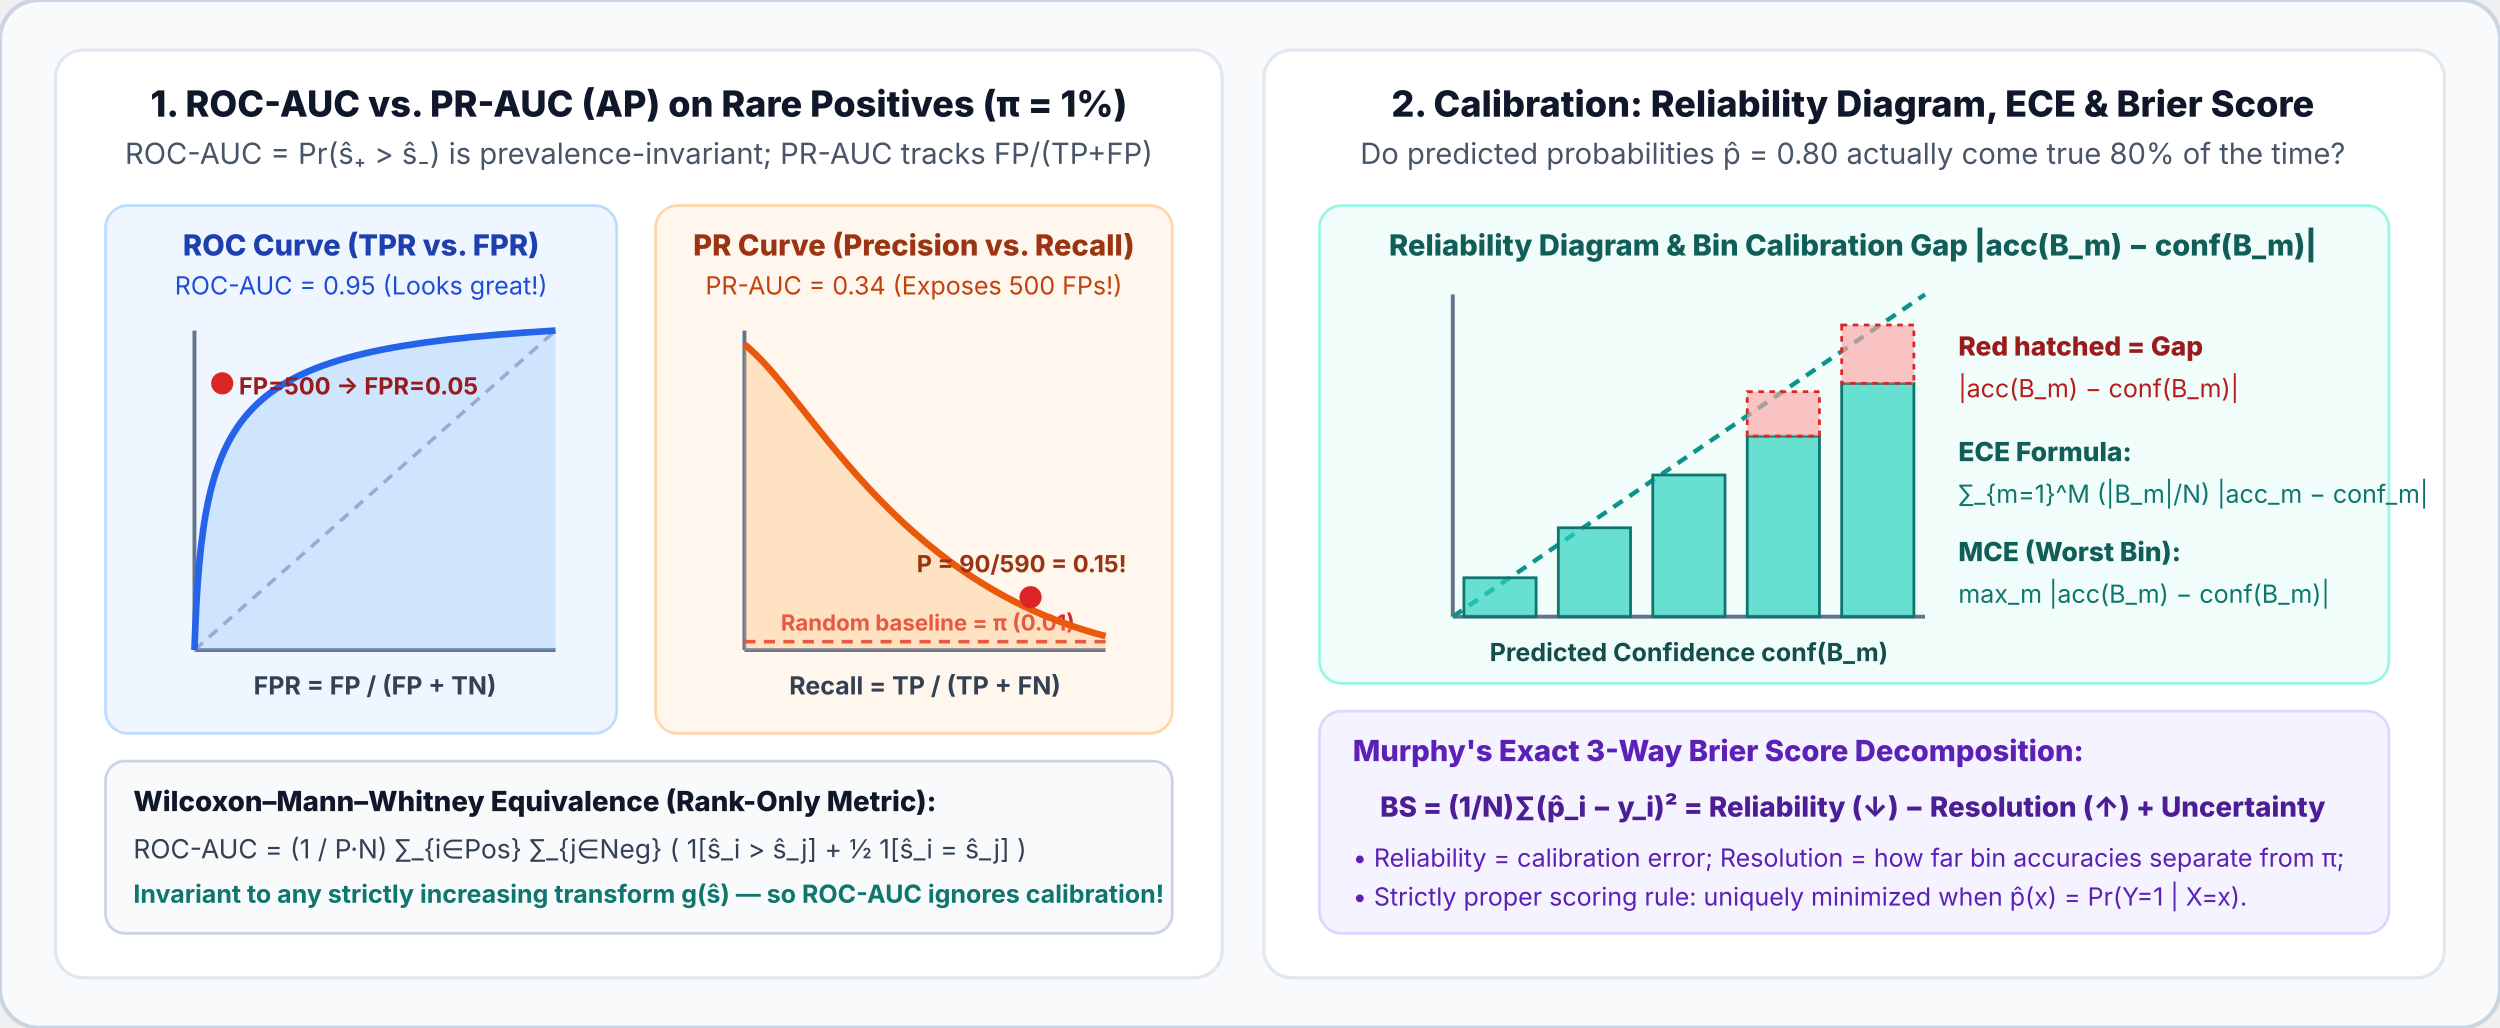
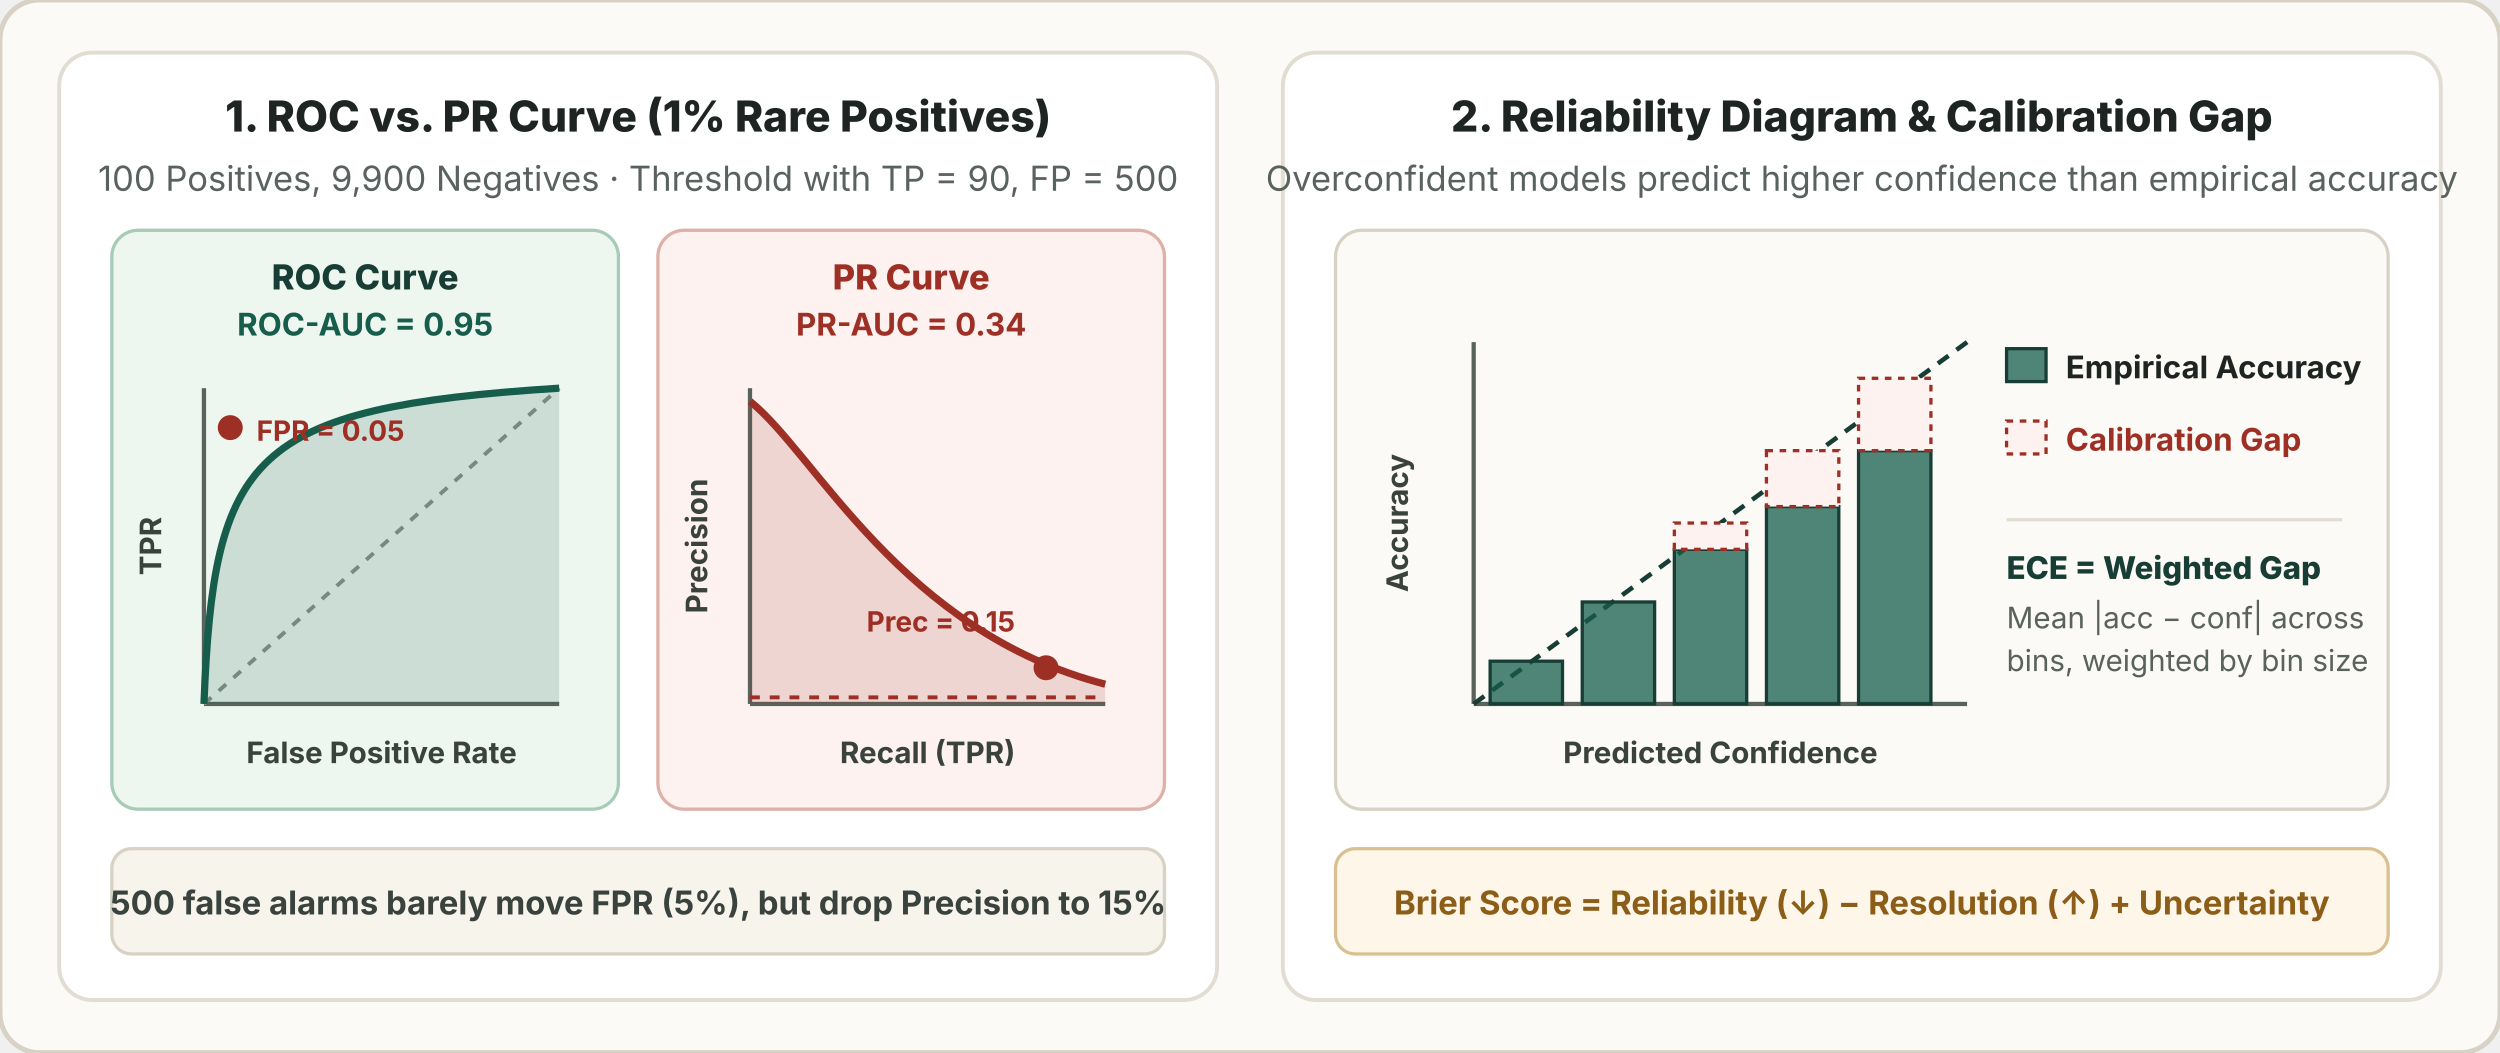
- <svg xmlns="http://www.w3.org/2000/svg" viewBox="0 0 900 370" width="900" height="370" font-family="'Manrope', -apple-system, sans-serif">
-   <rect width="900" height="370" rx="14" fill="#f8fafc" stroke="#cbd5e1" stroke-width="1.5" />
-   <g transform="translate(20, 18)">
-     <rect width="420" height="334" rx="10" fill="#ffffff" stroke="#e2e8f0" stroke-width="1.2" />
-     <text x="210" y="24" text-anchor="middle" font-size="13" font-weight="800" fill="#0f172a">1. ROC-AUC vs. PR-AUC (AP) on Rare Positives (π = 1%)</text>
-     <text x="210" y="41" text-anchor="middle" font-size="10.5" fill="#475569">ROC-AUC = Pr(ŝ₊ &gt; ŝ₋) is prevalence-invariant; PR-AUC tracks FP/(TP+FP)</text>
-     <g transform="translate(18, 56)">
-       <rect width="184" height="190" rx="8" fill="#eff6ff" stroke="#bfdbfe" />
-       <text x="92" y="18" text-anchor="middle" font-size="10.5" font-weight="800" fill="#1e40af">ROC Curve (TPR vs. FPR)</text>
-       <text x="92" y="32" text-anchor="middle" font-size="9" fill="#1d4ed8">ROC-AUC = 0.95 (Looks great!)</text>
-       <line x1="32" y1="160" x2="162" y2="160" stroke="#64748b" stroke-width="1.4" />
-       <line x1="32" y1="45" x2="32" y2="160" stroke="#64748b" stroke-width="1.4" />
-       <line x1="32" y1="160" x2="162" y2="45" stroke="#94a3b8" stroke-dasharray="4,3" stroke-width="1.3" />
-       <path d="M 32,160 C 35,70 46,52 162,45 L 162,160 Z" fill="#93c5fd" fill-opacity="0.35" />
-       <path d="M 32,160 C 35,70 46,52 162,45" fill="none" stroke="#2563eb" stroke-width="2.4" />
-       <circle cx="42" cy="64" r="4" fill="#dc2626" />
-       <text x="48" y="68" font-size="8.5" font-weight="700" fill="#991b1b">FP=500 → FPR=0.05</text>
-       <text x="97" y="176" text-anchor="middle" font-size="9" font-weight="700" fill="#334155">FPR = FP / (FP + TN)</text>
+ <svg xmlns="http://www.w3.org/2000/svg" viewBox="0 0 760 320" width="760" height="320" font-family="'Manrope', -apple-system, sans-serif">
+   <rect width="760" height="320" rx="12" fill="#fbfaf6" stroke="#d8d2c5" stroke-width="1.5" />
+   <g transform="translate(18, 16)">
+     <rect width="352" height="288" rx="10" fill="#ffffff" stroke="#e2ddd2" stroke-width="1.2" />
+     <text x="176" y="24" text-anchor="middle" font-size="13" font-weight="800" fill="#1e2422">1. ROC vs. PR Curve (1% Rare Positives)</text>
+     <text x="176" y="42" text-anchor="middle" font-size="10.5" fill="#5a625e">100 Positives, 9,900 Negatives · Threshold with TP = 90, FP = 500</text>
+     <g transform="translate(16, 54)">
+       <rect width="154" height="176" rx="8" fill="#eef6f0" stroke="#a8cbb7" />
+       <text x="77" y="18" text-anchor="middle" font-size="10.5" font-weight="800" fill="#173d35">ROC Curve</text>
+       <text x="77" y="32" text-anchor="middle" font-size="9.5" font-weight="700" fill="#165d4c">ROC-AUC = 0.95</text>
+       <line x1="28" y1="144" x2="136" y2="144" stroke="#5a625e" stroke-width="1.3" />
+       <line x1="28" y1="48" x2="28" y2="144" stroke="#5a625e" stroke-width="1.3" />
+       <line x1="28" y1="144" x2="136" y2="48" stroke="#8a928e" stroke-dasharray="3,3" stroke-width="1.2" />
+       <path d="M 28,144 C 31,68 42,54 136,48 L 136,144 Z" fill="#165d4c" fill-opacity="0.16" />
+       <path d="M 28,144 C 31,68 42,54 136,48" fill="none" stroke="#165d4c" stroke-width="2.2" />
+       <circle cx="36" cy="60" r="3.8" fill="#9e2f24" />
+       <text x="44" y="64" font-size="8.5" font-weight="700" fill="#9e2f24">FPR = 0.05</text>
+       <text x="82" y="162" text-anchor="middle" font-size="9" font-weight="700" fill="#3a423e">False Positive Rate</text>
+       <text x="15" y="96" text-anchor="middle" font-size="9" font-weight="700" fill="#3a423e" transform="rotate(-90 15 96)">TPR</text>
    </g>
-     <g transform="translate(216, 56)">
-       <rect width="186" height="190" rx="8" fill="#fff7ed" stroke="#fed7aa" />
-       <text x="93" y="18" text-anchor="middle" font-size="10.5" font-weight="800" fill="#9a3412">PR Curve (Precision vs. Recall)</text>
-       <text x="93" y="32" text-anchor="middle" font-size="9" fill="#c2410c">PR-AUC = 0.34 (Exposes 500 FPs!)</text>
-       <line x1="32" y1="160" x2="162" y2="160" stroke="#64748b" stroke-width="1.4" />
-       <line x1="32" y1="45" x2="32" y2="160" stroke="#64748b" stroke-width="1.4" />
-       <line x1="32" y1="157" x2="162" y2="157" stroke="#dc2626" stroke-dasharray="4,3" stroke-width="1.3" />
-       <text x="98" y="153" text-anchor="middle" font-size="8" font-weight="700" fill="#dc2626">Random baseline = π (0.01)</text>
-       <path d="M 32,50 C 55,68 85,135 162,155 L 162,160 L 32,160 Z" fill="#fdba74" fill-opacity="0.35" />
-       <path d="M 32,50 C 55,68 85,135 162,155" fill="none" stroke="#ea580c" stroke-width="2.4" />
-       <circle cx="135" cy="141" r="4" fill="#dc2626" />
-       <text x="94" y="132" font-size="8.5" font-weight="700" fill="#9a3412">P = 90/590 = 0.15!</text>
-       <text x="97" y="176" text-anchor="middle" font-size="9" font-weight="700" fill="#334155">Recall = TP / (TP + FN)</text>
+     <g transform="translate(182, 54)">
+       <rect width="154" height="176" rx="8" fill="#fdf2f0" stroke="#dfb0a8" />
+       <text x="77" y="18" text-anchor="middle" font-size="10.5" font-weight="800" fill="#9e2f24">PR Curve</text>
+       <text x="77" y="32" text-anchor="middle" font-size="9.5" font-weight="700" fill="#9e2f24">PR-AUC = 0.34</text>
+       <line x1="28" y1="144" x2="136" y2="144" stroke="#5a625e" stroke-width="1.3" />
+       <line x1="28" y1="48" x2="28" y2="144" stroke="#5a625e" stroke-width="1.3" />
+       <line x1="28" y1="142" x2="136" y2="142" stroke="#9e2f24" stroke-dasharray="3,3" stroke-width="1.2" />
+       <path d="M 28,52 C 48,68 74,122 136,138 L 136,144 L 28,144 Z" fill="#9e2f24" fill-opacity="0.15" />
+       <path d="M 28,52 C 48,68 74,122 136,138" fill="none" stroke="#9e2f24" stroke-width="2.2" />
+       <circle cx="118" cy="133" r="3.8" fill="#9e2f24" />
+       <text x="86" y="122" text-anchor="middle" font-size="8.5" font-weight="700" fill="#9e2f24">Prec = 0.15</text>
+       <text x="82" y="162" text-anchor="middle" font-size="9" font-weight="700" fill="#3a423e">Recall (TPR)</text>
+       <text x="15" y="96" text-anchor="middle" font-size="9" font-weight="700" fill="#3a423e" transform="rotate(-90 15 96)">Precision</text>
    </g>
-     <g transform="translate(18, 256)">
-       <rect width="384" height="62" rx="7" fill="#f8fafc" stroke="#cbd5e1" />
-       <text x="10" y="18" font-size="10" font-weight="800" fill="#0f172a">Wilcoxon–Mann–Whitney Equivalence (Rank-Only Metric):</text>
-       <text x="10" y="35" font-size="9.5" fill="#334155">ROC-AUC = (1 / P·N) ∑_{i∈Pos} ∑_{j∈Neg} ( 1[ŝ_i &gt; ŝ_j] + ½ 1[ŝ_i = ŝ_j] )</text>
-       <text x="10" y="51" font-size="9" fill="#0f766e" font-weight="700">Invariant to any strictly increasing transform g(ŝ) — so ROC-AUC ignores calibration!</text>
+     <rect x="16" y="242" width="320" height="32" rx="6" fill="#f7f4ec" stroke="#d8d2c5" />
+     <text x="176" y="262" text-anchor="middle" font-size="10" font-weight="700" fill="#3a423e">500 false alarms barely move FPR (5%), but drop Precision to 15%</text>
+   </g>
+   <g transform="translate(390, 16)">
+     <rect width="352" height="288" rx="10" fill="#ffffff" stroke="#e2ddd2" stroke-width="1.2" />
+     <text x="176" y="24" text-anchor="middle" font-size="13" font-weight="800" fill="#1e2422">2. Reliability Diagram &amp; Calibration Gap</text>
+     <text x="176" y="42" text-anchor="middle" font-size="10.5" fill="#5a625e">Overconfident models predict higher confidence than empirical accuracy</text>
+     <g transform="translate(16, 54)">
+       <rect width="320" height="176" rx="8" fill="#fbfaf6" stroke="#d8d2c5" />
+       <line x1="42" y1="144" x2="192" y2="144" stroke="#5a625e" stroke-width="1.3" />
+       <line x1="42" y1="34" x2="42" y2="144" stroke="#5a625e" stroke-width="1.3" />
+       <line x1="42" y1="144" x2="192" y2="34" stroke="#173d35" stroke-dasharray="4,3" stroke-width="1.4" />
+       <rect x="47" y="131" width="22" height="13" fill="#165d4c" fill-opacity="0.75" stroke="#173d35" />
+       <rect x="75" y="113" width="22" height="31" fill="#165d4c" fill-opacity="0.75" stroke="#173d35" />
+       <rect x="103" y="97" width="22" height="47" fill="#165d4c" fill-opacity="0.75" stroke="#173d35" />
+       <rect x="103" y="89" width="22" height="8" fill="#fdf2f0" stroke="#9e2f24" stroke-dasharray="2,2" />
+       <rect x="131" y="84" width="22" height="60" fill="#165d4c" fill-opacity="0.75" stroke="#173d35" />
+       <rect x="131" y="67" width="22" height="17" fill="#fdf2f0" stroke="#9e2f24" stroke-dasharray="2,2" />
+       <rect x="159" y="67" width="22" height="77" fill="#165d4c" fill-opacity="0.75" stroke="#173d35" />
+       <rect x="159" y="45" width="22" height="22" fill="#fdf2f0" stroke="#9e2f24" stroke-dasharray="2,2" />
+       <text x="117" y="162" text-anchor="middle" font-size="9" font-weight="700" fill="#3a423e">Predicted Confidence</text>
+       <text x="22" y="89" text-anchor="middle" font-size="9" font-weight="700" fill="#3a423e" transform="rotate(-90 22 89)">Accuracy</text>
+       <rect x="204" y="36" width="12" height="10" fill="#165d4c" fill-opacity="0.75" stroke="#173d35" />
+       <text x="222" y="45" font-size="9.5" font-weight="700" fill="#1e2422">Empirical Accuracy</text>
+       <rect x="204" y="58" width="12" height="10" fill="#fdf2f0" stroke="#9e2f24" stroke-dasharray="2,2" />
+       <text x="222" y="67" font-size="9.5" font-weight="700" fill="#9e2f24">Calibration Gap</text>
+       <line x1="204" y1="88" x2="306" y2="88" stroke="#e2ddd2" />
+       <text x="204" y="106" font-size="9.5" font-weight="800" fill="#173d35">ECE = Weighted Gap</text>
+       <text x="204" y="121" font-size="9" fill="#5a625e">Mean |acc − conf| across</text>
+       <text x="204" y="134" font-size="9" fill="#5a625e">bins, weighted by bin size</text>
    </g>
-   </g>
-   <g transform="translate(455, 18)">
-     <rect width="425" height="334" rx="10" fill="#ffffff" stroke="#e2e8f0" stroke-width="1.2" />
-     <text x="212" y="24" text-anchor="middle" font-size="13" font-weight="800" fill="#0f172a">2. Calibration: Reliability Diagram, ECE &amp; Brier Score</text>
-     <text x="212" y="41" text-anchor="middle" font-size="10.5" fill="#475569">Do predicted probabilities p̂ = 0.80 actually come true 80% of the time?</text>
-     <g transform="translate(20, 56)">
-       <rect width="385" height="172" rx="8" fill="#f0fdfa" stroke="#99f6e4" />
-       <text x="192" y="18" text-anchor="middle" font-size="10.5" font-weight="800" fill="#115e59">Reliability Diagram &amp; Bin Calibration Gap |acc(B_m) − conf(B_m)|</text>
-       <line x1="48" y1="148" x2="218" y2="148" stroke="#64748b" stroke-width="1.4" />
-       <line x1="48" y1="32" x2="48" y2="148" stroke="#64748b" stroke-width="1.4" />
-       <line x1="48" y1="148" x2="218" y2="32" stroke="#0d9488" stroke-dasharray="4,3" stroke-width="1.6" />
-       <rect x="52" y="134" width="26" height="14" fill="#2dd4bf" fill-opacity="0.7" stroke="#0f766e" />
-       <rect x="86" y="116" width="26" height="32" fill="#2dd4bf" fill-opacity="0.7" stroke="#0f766e" />
-       <rect x="120" y="97" width="26" height="51" fill="#2dd4bf" fill-opacity="0.7" stroke="#0f766e" />
-       <rect x="154" y="83" width="26" height="65" fill="#2dd4bf" fill-opacity="0.7" stroke="#0f766e" />
-       <rect x="154" y="67" width="26" height="16" fill="#fca5a5" fill-opacity="0.65" stroke="#dc2626" stroke-dasharray="2,2" />
-       <rect x="188" y="64" width="26" height="84" fill="#2dd4bf" fill-opacity="0.7" stroke="#0f766e" />
-       <rect x="188" y="43" width="26" height="21" fill="#fca5a5" fill-opacity="0.65" stroke="#dc2626" stroke-dasharray="2,2" />
-       <text x="133" y="164" text-anchor="middle" font-size="9" font-weight="700" fill="#134e4a">Predicted Confidence conf(B_m)</text>
-       <text x="230" y="54" font-size="9.5" font-weight="800" fill="#991b1b">Red hatched = Gap</text>
-       <text x="230" y="69" font-size="9" fill="#b91c1c">|acc(B_m) − conf(B_m)|</text>
-       <text x="230" y="92" font-size="9.5" font-weight="800" fill="#115e59">ECE Formula:</text>
-       <text x="230" y="107" font-size="9" fill="#0f766e">∑_{m=1}^M (|B_m|/N) |acc_m − conf_m|</text>
-       <text x="230" y="128" font-size="9.5" font-weight="800" fill="#115e59">MCE (Worst Bin):</text>
-       <text x="230" y="143" font-size="9" fill="#0f766e">max_m |acc(B_m) − conf(B_m)|</text>
-     </g>
-     <g transform="translate(20, 238)">
-       <rect width="385" height="80" rx="8" fill="#f5f3ff" stroke="#ddd6fe" />
-       <text x="12" y="18" font-size="10.5" font-weight="800" fill="#5b21b6">Murphy's Exact 3-Way Brier Score Decomposition:</text>
-       <text x="192" y="38" text-anchor="middle" font-size="10" font-weight="800" fill="#4c1d95">BS = (1/N)∑(p̂_i − y_i)² = Reliability (↓) − Resolution (↑) + Uncertainty</text>
-       <text x="12" y="56" font-size="9" fill="#5b21b6">• Reliability = calibration error; Resolution = how far bin accuracies separate from π;</text>
-       <text x="12" y="70" font-size="9" fill="#5b21b6">• Strictly proper scoring rule: uniquely minimized when p̂(x) = Pr(Y=1 | X=x).</text>
-     </g>
+     <rect x="16" y="242" width="320" height="32" rx="6" fill="#fdf6e9" stroke="#d9c091" />
+     <text x="176" y="262" text-anchor="middle" font-size="10" font-weight="700" fill="#8c5d16">Brier Score = Reliability (↓) − Resolution (↑) + Uncertainty</text>
  </g>
</svg>
